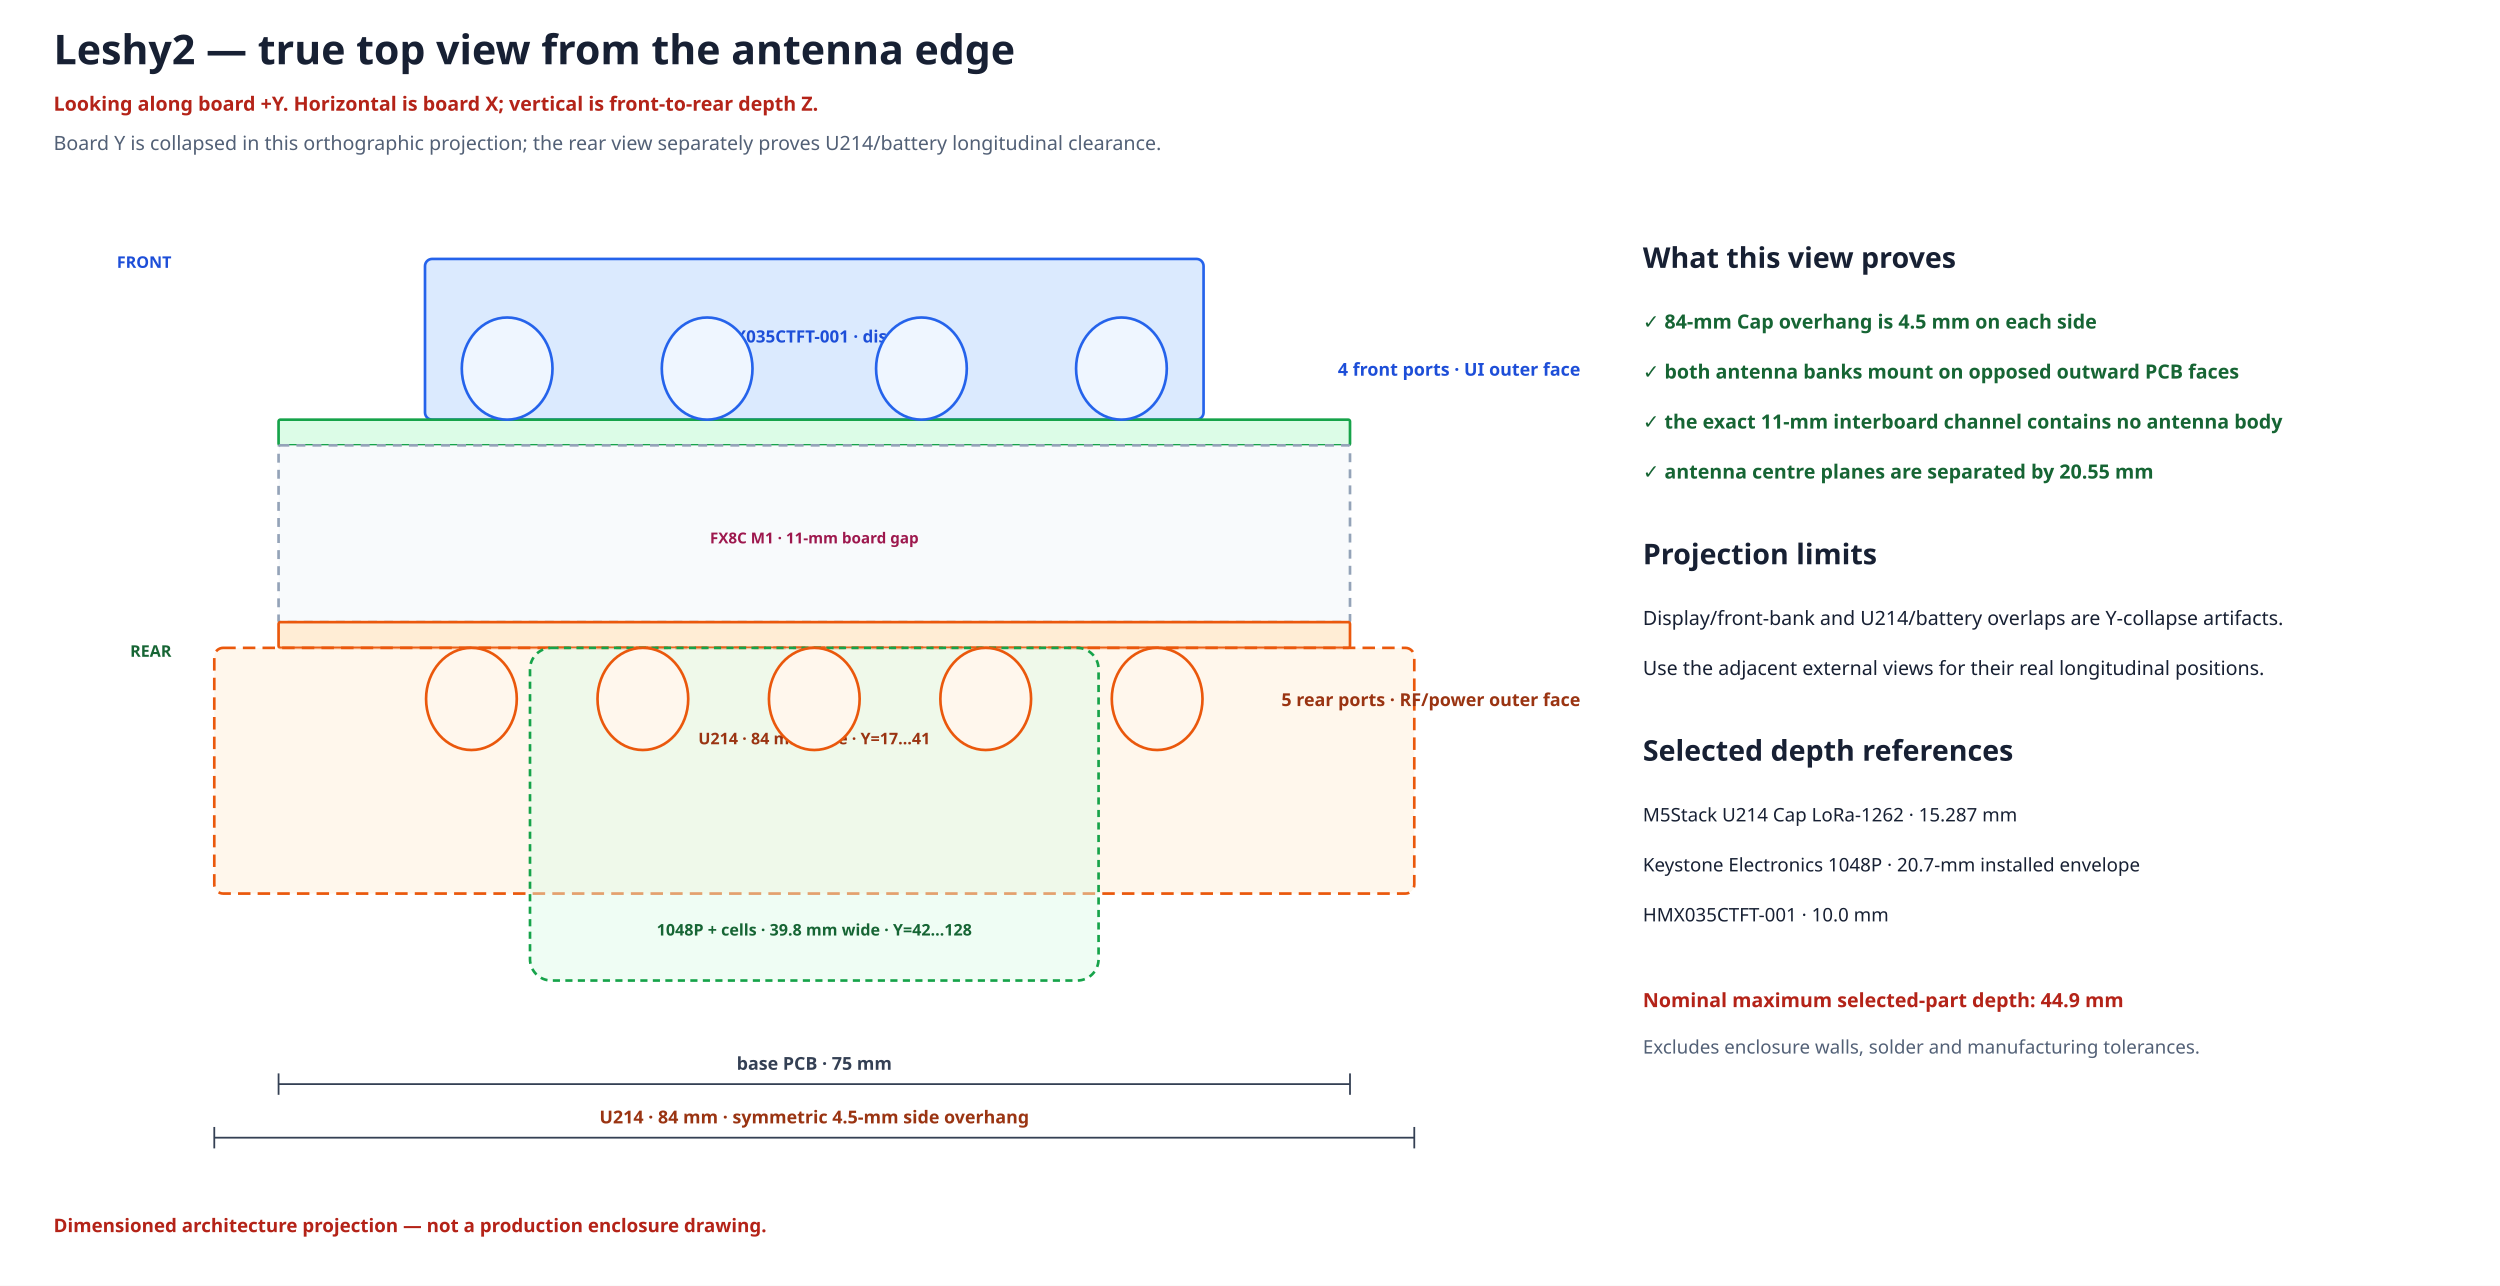
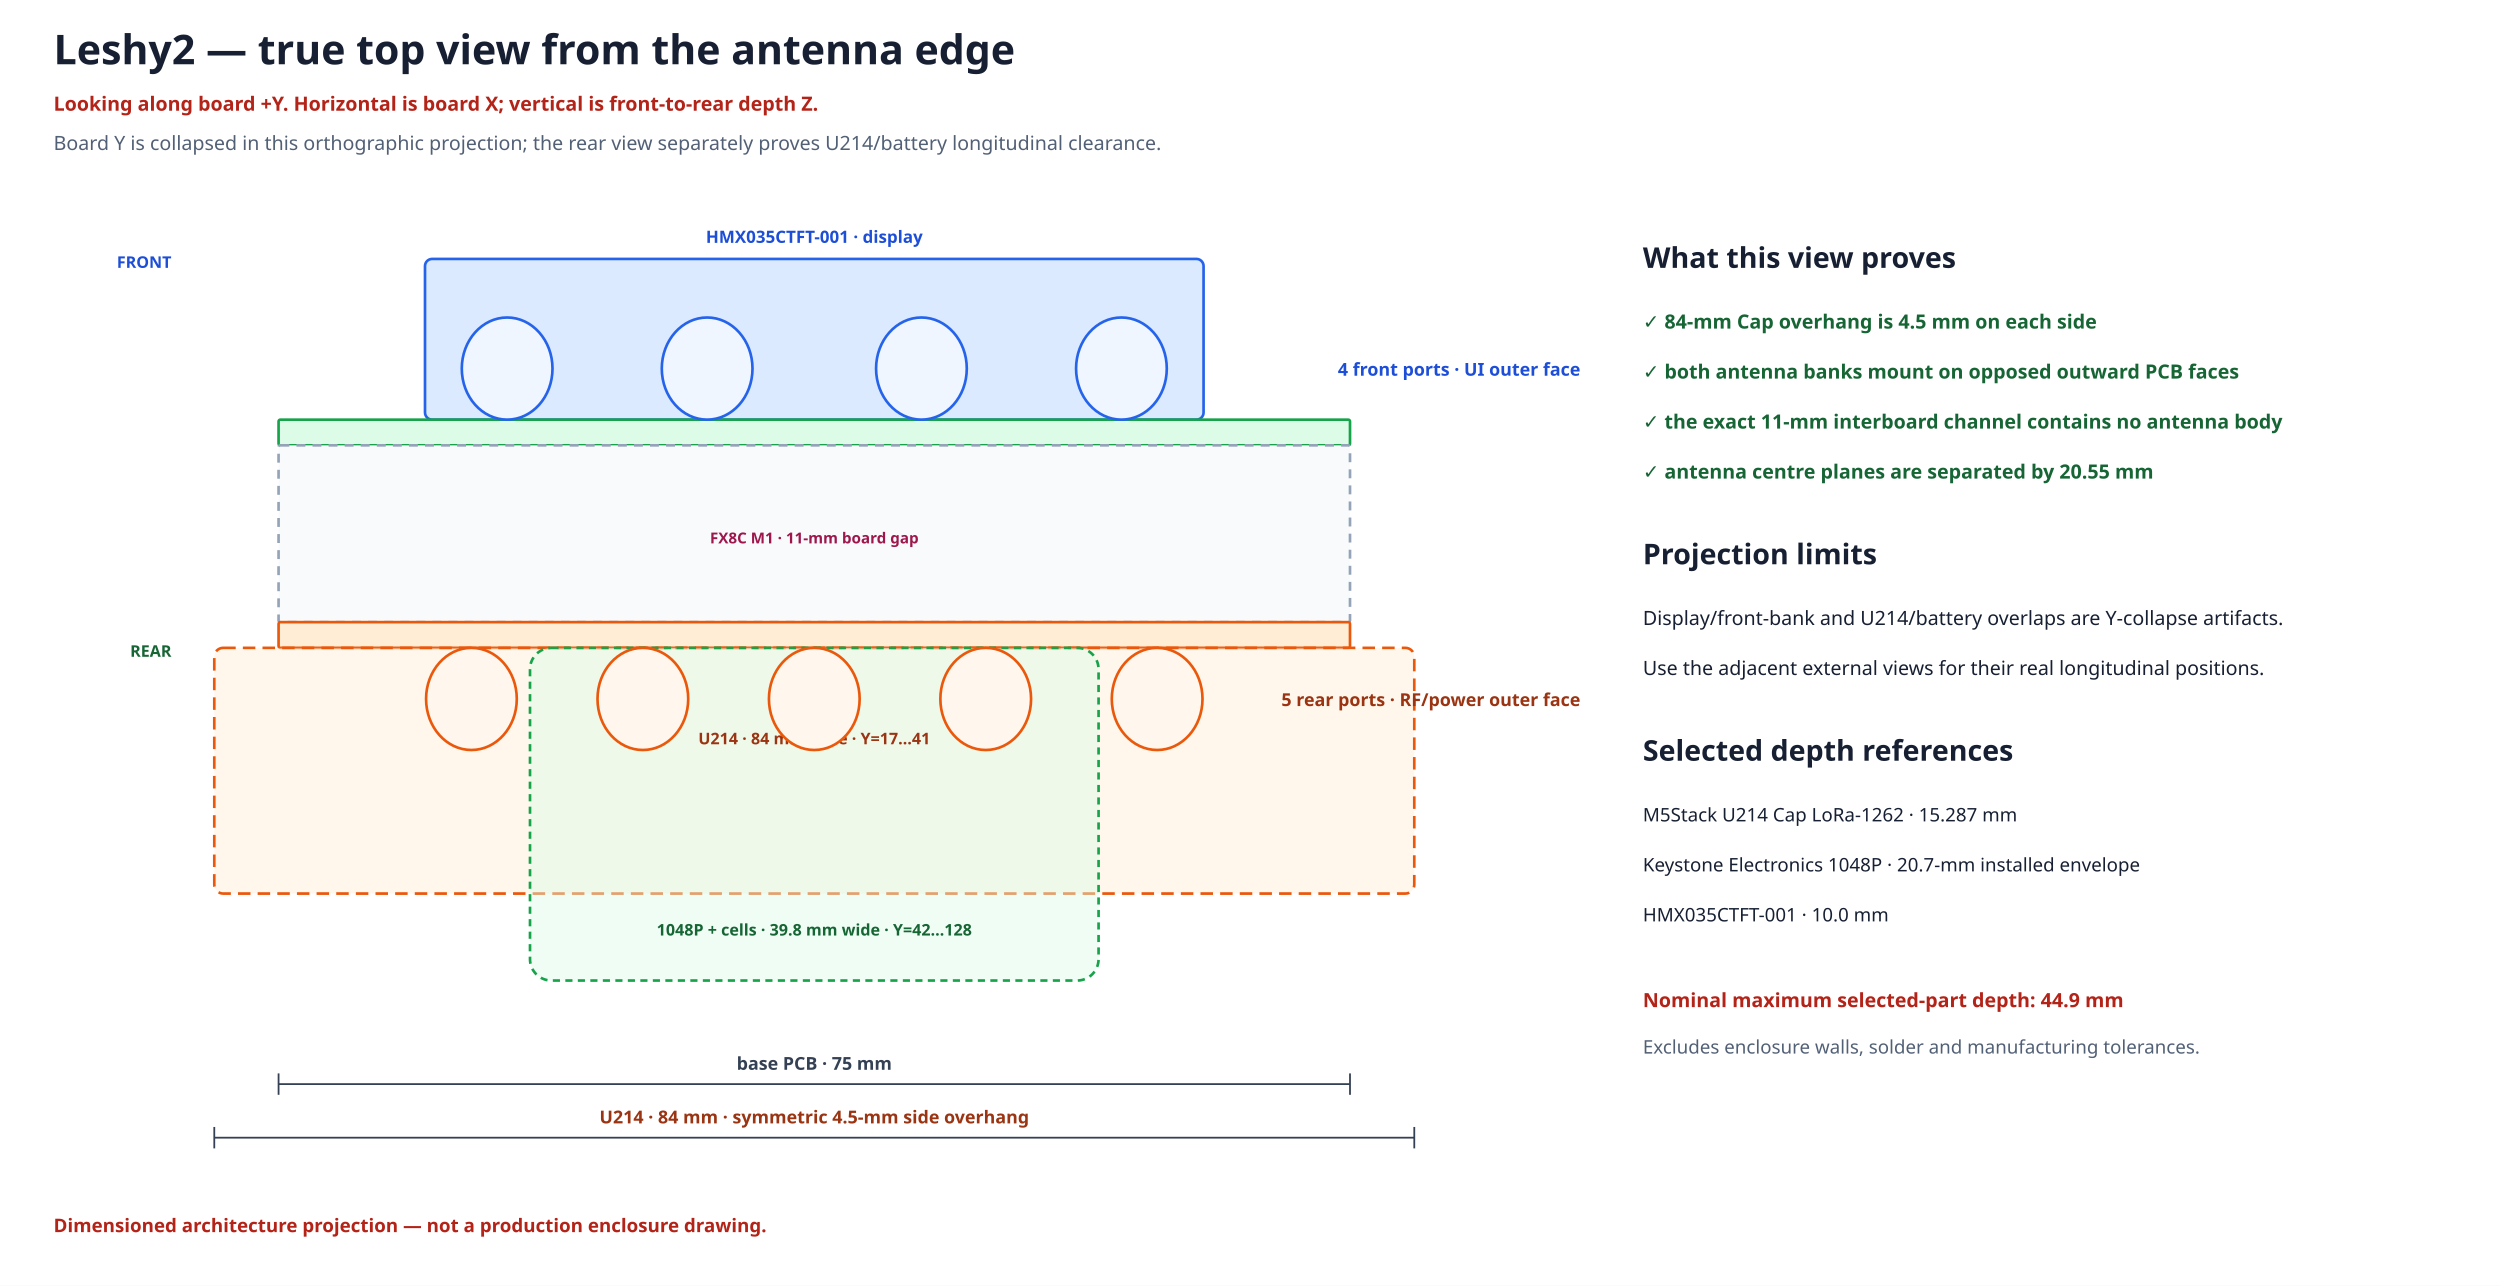
<svg xmlns="http://www.w3.org/2000/svg" width="1400" height="720" viewBox="0 0 1400 720" data-view="top-edge" data-look-direction="antenna-edge-to-bottom" data-rf-mounting="opposed-outer-faces">
  <rect width="100%" height="100%" fill="#ffffff" />
  <text x="30.0" y="36.0" font-family="sans-serif" font-size="23" font-weight="bold" text-anchor="start" fill="#172033">Leshy2 — true top view from the antenna edge</text>
  <text x="30.0" y="62.0" font-family="sans-serif" font-size="11" font-weight="bold" text-anchor="start" fill="#b42318">Looking along board +Y. Horizontal is board X; vertical is front-to-rear depth Z.</text>
  <text x="30.0" y="84.0" font-family="sans-serif" font-size="11" font-weight="normal" text-anchor="start" fill="#526076">Board Y is collapsed in this orthographic projection; the rear view separately proves U214/battery longitudinal clearance.</text>
  <text x="96.0" y="150.0" font-family="sans-serif" font-size="9" font-weight="bold" text-anchor="end" fill="#1d4ed8">FRONT</text>
  <text x="96.0" y="367.8" font-family="sans-serif" font-size="9" font-weight="bold" text-anchor="end" fill="#166534">REAR</text>
  <rect x="238.0" y="145.0" width="436.0" height="90.0" rx="4" fill="#dbeafe" stroke="#2563eb" stroke-width="1.5" data-instance="display" />
-   <text x="456.0" y="191.8" font-family="sans-serif" font-size="9.5" font-weight="bold" text-anchor="middle" fill="#1d4ed8">HMX035CTFT-001 · display</text>
+   <text x="456.0" y="136.0" font-family="sans-serif" font-size="9.5" font-weight="bold" text-anchor="middle" fill="#1d4ed8">HMX035CTFT-001 · display</text>
  <rect x="156.0" y="235.0" width="600.0" height="14.4" rx="1" fill="#dcfce7" stroke="#16a34a" stroke-width="1.5" data-instance="ui-pcb" />
  <rect x="156.0" y="249.4" width="600.0" height="99.0" rx="1" fill="#f8fafc" stroke="#94a3b8" stroke-width="1.5" stroke-dasharray="5 4" data-board-gap-mm="11" data-antenna-bodies="none" />
  <rect x="156.0" y="348.4" width="600.0" height="14.4" rx="1" fill="#ffedd5" stroke="#ea580c" stroke-width="1.5" data-instance="rf-pcb" />
  <text x="456.0" y="304.3" font-family="sans-serif" font-size="8.5" font-weight="bold" text-anchor="middle" fill="#9d174d">FX8C M1 · 11-mm board gap</text>
  <g id="top-edge-rear-envelopes" data-y-collapsed="true">
    <rect x="120.0" y="362.8" width="672.0" height="137.6" rx="5" fill="#ffedd5" stroke="#ea580c" stroke-width="1.5" stroke-dasharray="7 4" fill-opacity="0.45" data-instance="u214" />
    <rect x="296.8" y="362.8" width="318.4" height="186.3" rx="12" fill="#dcfce7" stroke="#16a34a" stroke-width="1.5" stroke-dasharray="4 3" fill-opacity="0.45" data-instance="pack-holder" />
  </g>
  <text x="456.0" y="416.8" font-family="sans-serif" font-size="9" font-weight="bold" text-anchor="middle" fill="#9a3412">U214 · 84 mm wide · Y=17…41</text>
  <text x="456.0" y="523.9" font-family="sans-serif" font-size="9" font-weight="bold" text-anchor="middle" fill="#166534">1048P + cells · 39.8 mm wide · Y=42…128</text>
  <g id="front-antenna-bank" data-count="4" data-mount-face="ui-pcb-outer">
    <ellipse cx="284.0" cy="206.4" rx="25.4" ry="28.6" fill="#eff6ff" stroke="#2563eb" stroke-width="1.5" data-path="S3-2G4" />
-     <ellipse cx="396.0" cy="206.4" rx="25.4" ry="28.6" fill="#eff6ff" stroke="#2563eb" stroke-width="1.5" data-path="C5-2G4/5" />
-     <ellipse cx="516.0" cy="206.4" rx="25.4" ry="28.6" fill="#eff6ff" stroke="#2563eb" stroke-width="1.5" data-path="RX-FM/SW" />
-     <ellipse cx="628.0" cy="206.4" rx="25.4" ry="28.6" fill="#eff6ff" stroke="#2563eb" stroke-width="1.5" data-path="RX-AM/LW" />
+     <ellipse cx="396.0" cy="206.4" rx="25.4" ry="28.6" fill="#eff6ff" stroke="#2563eb" stroke-width="1.5" data-path="RX-FM/SW" />
+     <ellipse cx="516.0" cy="206.4" rx="25.4" ry="28.6" fill="#eff6ff" stroke="#2563eb" stroke-width="1.5" data-path="RX-AM/LW" />
+     <ellipse cx="628.0" cy="206.4" rx="25.4" ry="28.6" fill="#eff6ff" stroke="#2563eb" stroke-width="1.5" data-path="C5-2G4/5" />
  </g>
  <g id="rear-antenna-bank" data-count="5" data-mount-face="rf-pcb-outer">
    <ellipse cx="264.0" cy="391.4" rx="25.4" ry="28.6" fill="#fff7ed" stroke="#ea580c" stroke-width="1.5" data-path="N24-0" />
    <ellipse cx="360.0" cy="391.4" rx="25.4" ry="28.6" fill="#fff7ed" stroke="#ea580c" stroke-width="1.5" data-path="CC-SUB" />
    <ellipse cx="456.0" cy="391.4" rx="25.4" ry="28.6" fill="#fff7ed" stroke="#ea580c" stroke-width="1.5" data-path="N24-1" />
    <ellipse cx="552.0" cy="391.4" rx="25.4" ry="28.6" fill="#fff7ed" stroke="#ea580c" stroke-width="1.5" data-path="VOICE-V/U" />
    <ellipse cx="648.0" cy="391.4" rx="25.4" ry="28.6" fill="#fff7ed" stroke="#ea580c" stroke-width="1.5" data-path="N24-2" />
  </g>
  <text x="885.0" y="210.4" font-family="sans-serif" font-size="10" font-weight="bold" text-anchor="end" fill="#1d4ed8">4 front ports · UI outer face</text>
  <text x="885.0" y="395.4" font-family="sans-serif" font-size="10" font-weight="bold" text-anchor="end" fill="#9a3412">5 rear ports · RF/power outer face</text>
  <line x1="156.0" y1="607.1" x2="756.0" y2="607.1" stroke="#344054" />
  <line x1="156.0" y1="601.1" x2="156.0" y2="613.1" stroke="#344054" />
  <line x1="756.0" y1="601.1" x2="756.0" y2="613.1" stroke="#344054" />
  <text x="456.0" y="599.1" font-family="sans-serif" font-size="10" font-weight="bold" text-anchor="middle" fill="#344054">base PCB · 75 mm</text>
  <line x1="120.0" y1="637.1" x2="792.0" y2="637.1" stroke="#344054" />
  <line x1="120.0" y1="631.1" x2="120.0" y2="643.1" stroke="#344054" />
  <line x1="792.0" y1="631.1" x2="792.0" y2="643.1" stroke="#344054" />
  <text x="456.0" y="629.1" font-family="sans-serif" font-size="10" font-weight="bold" text-anchor="middle" fill="#9a3412">U214 · 84 mm · symmetric 4.5-mm side overhang</text>
  <text x="920.0" y="150.0" font-family="sans-serif" font-size="16" font-weight="bold" text-anchor="start" fill="#172033">What this view proves</text>
  <text x="920.0" y="184.0" font-family="sans-serif" font-size="11" font-weight="bold" text-anchor="start" fill="#166534">✓ 84-mm Cap overhang is 4.5 mm on each side</text>
  <text x="920.0" y="212.0" font-family="sans-serif" font-size="11" font-weight="bold" text-anchor="start" fill="#166534">✓ both antenna banks mount on opposed outward PCB faces</text>
  <text x="920.0" y="240.0" font-family="sans-serif" font-size="11" font-weight="bold" text-anchor="start" fill="#166534">✓ the exact 11-mm interboard channel contains no antenna body</text>
  <text x="920.0" y="268.0" font-family="sans-serif" font-size="11" font-weight="bold" text-anchor="start" fill="#166534">✓ antenna centre planes are separated by 20.55 mm</text>
  <text x="920.0" y="316.0" font-family="sans-serif" font-size="16" font-weight="bold" text-anchor="start" fill="#172033">Projection limits</text>
  <text x="920.0" y="350.0" font-family="sans-serif" font-size="11" font-weight="normal" text-anchor="start" fill="#172033">Display/front-bank and U214/battery overlaps are Y-collapse artifacts.</text>
  <text x="920.0" y="378.0" font-family="sans-serif" font-size="11" font-weight="normal" text-anchor="start" fill="#172033">Use the adjacent external views for their real longitudinal positions.</text>
  <text x="920.0" y="426.0" font-family="sans-serif" font-size="16" font-weight="bold" text-anchor="start" fill="#172033">Selected depth references</text>
  <text x="920.0" y="460.0" font-family="sans-serif" font-size="10.5" font-weight="normal" text-anchor="start" fill="#172033">M5Stack U214 Cap LoRa-1262 · 15.287 mm</text>
  <text x="920.0" y="488.0" font-family="sans-serif" font-size="10.5" font-weight="normal" text-anchor="start" fill="#172033">Keystone Electronics 1048P · 20.7-mm installed envelope</text>
  <text x="920.0" y="516.0" font-family="sans-serif" font-size="10.5" font-weight="normal" text-anchor="start" fill="#172033">HMX035CTFT-001 · 10.0 mm</text>
  <text x="920.0" y="564.0" font-family="sans-serif" font-size="11" font-weight="bold" text-anchor="start" fill="#b42318">Nominal maximum selected-part depth: 44.9 mm</text>
  <text x="920.0" y="590.0" font-family="sans-serif" font-size="10.5" font-weight="normal" text-anchor="start" fill="#526076">Excludes enclosure walls, solder and manufacturing tolerances.</text>
  <text x="30.0" y="690.0" font-family="sans-serif" font-size="10.5" font-weight="bold" text-anchor="start" fill="#b42318">Dimensioned architecture projection — not a production enclosure drawing.</text>
</svg>
